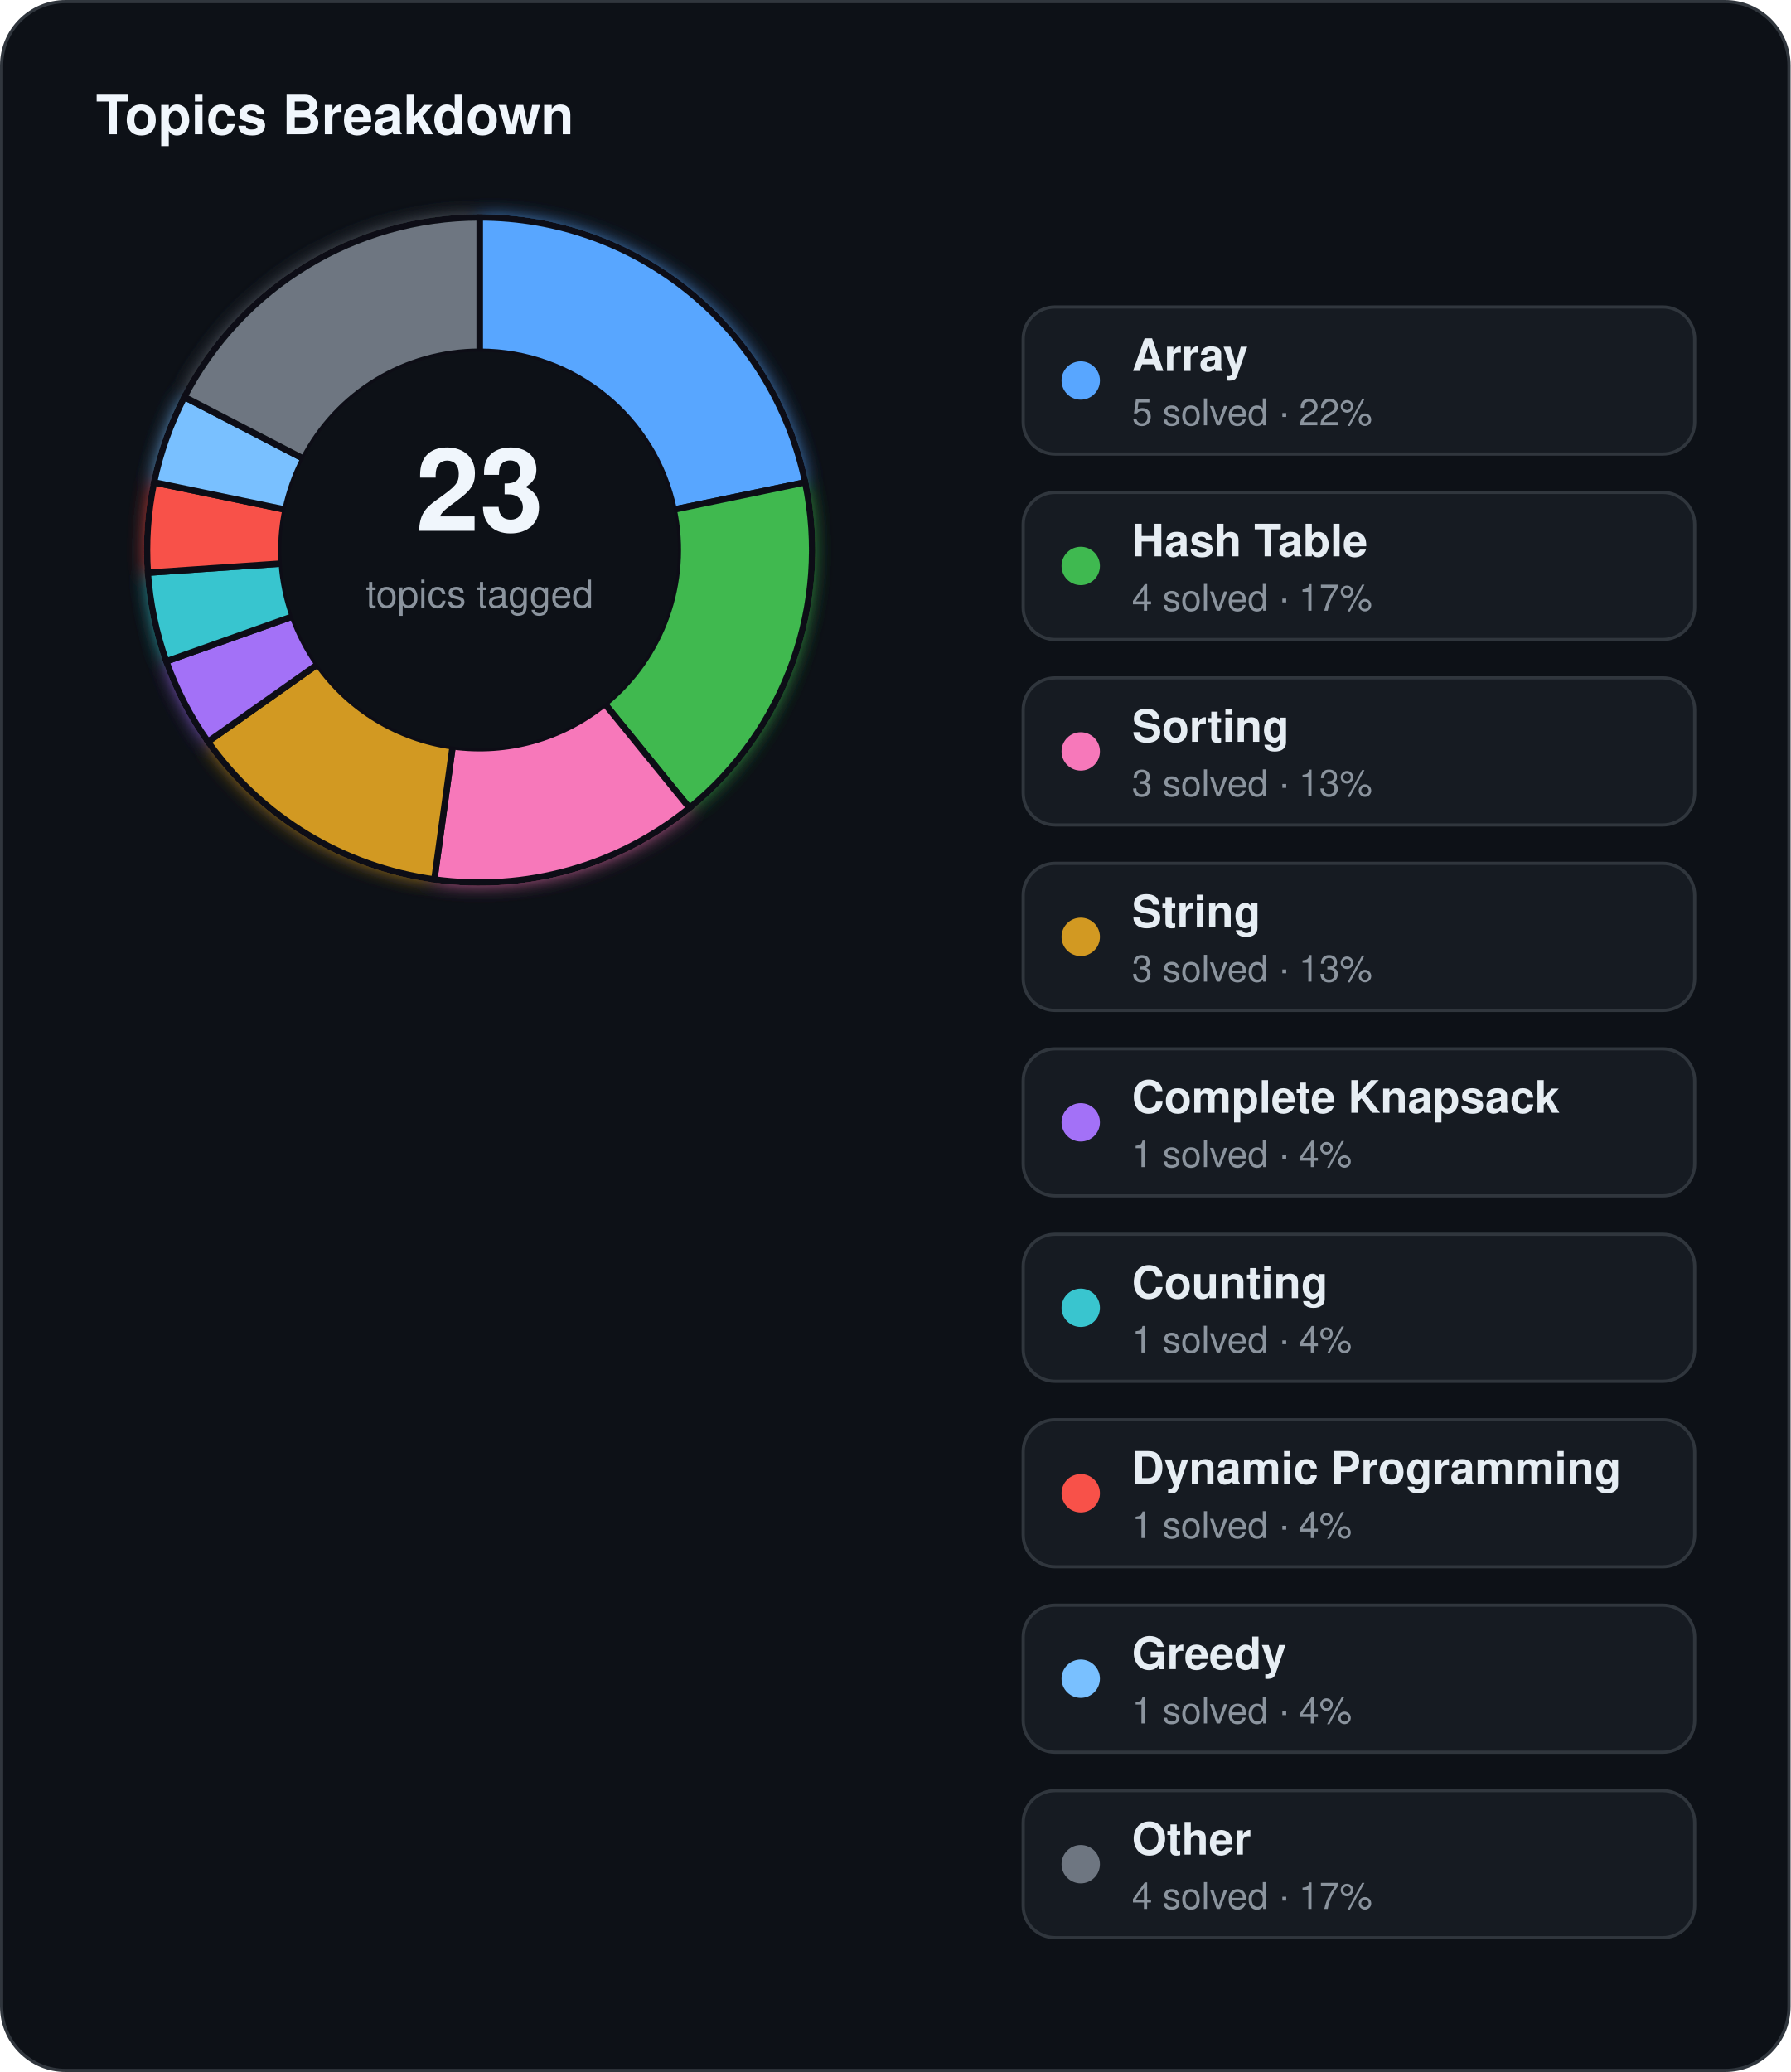
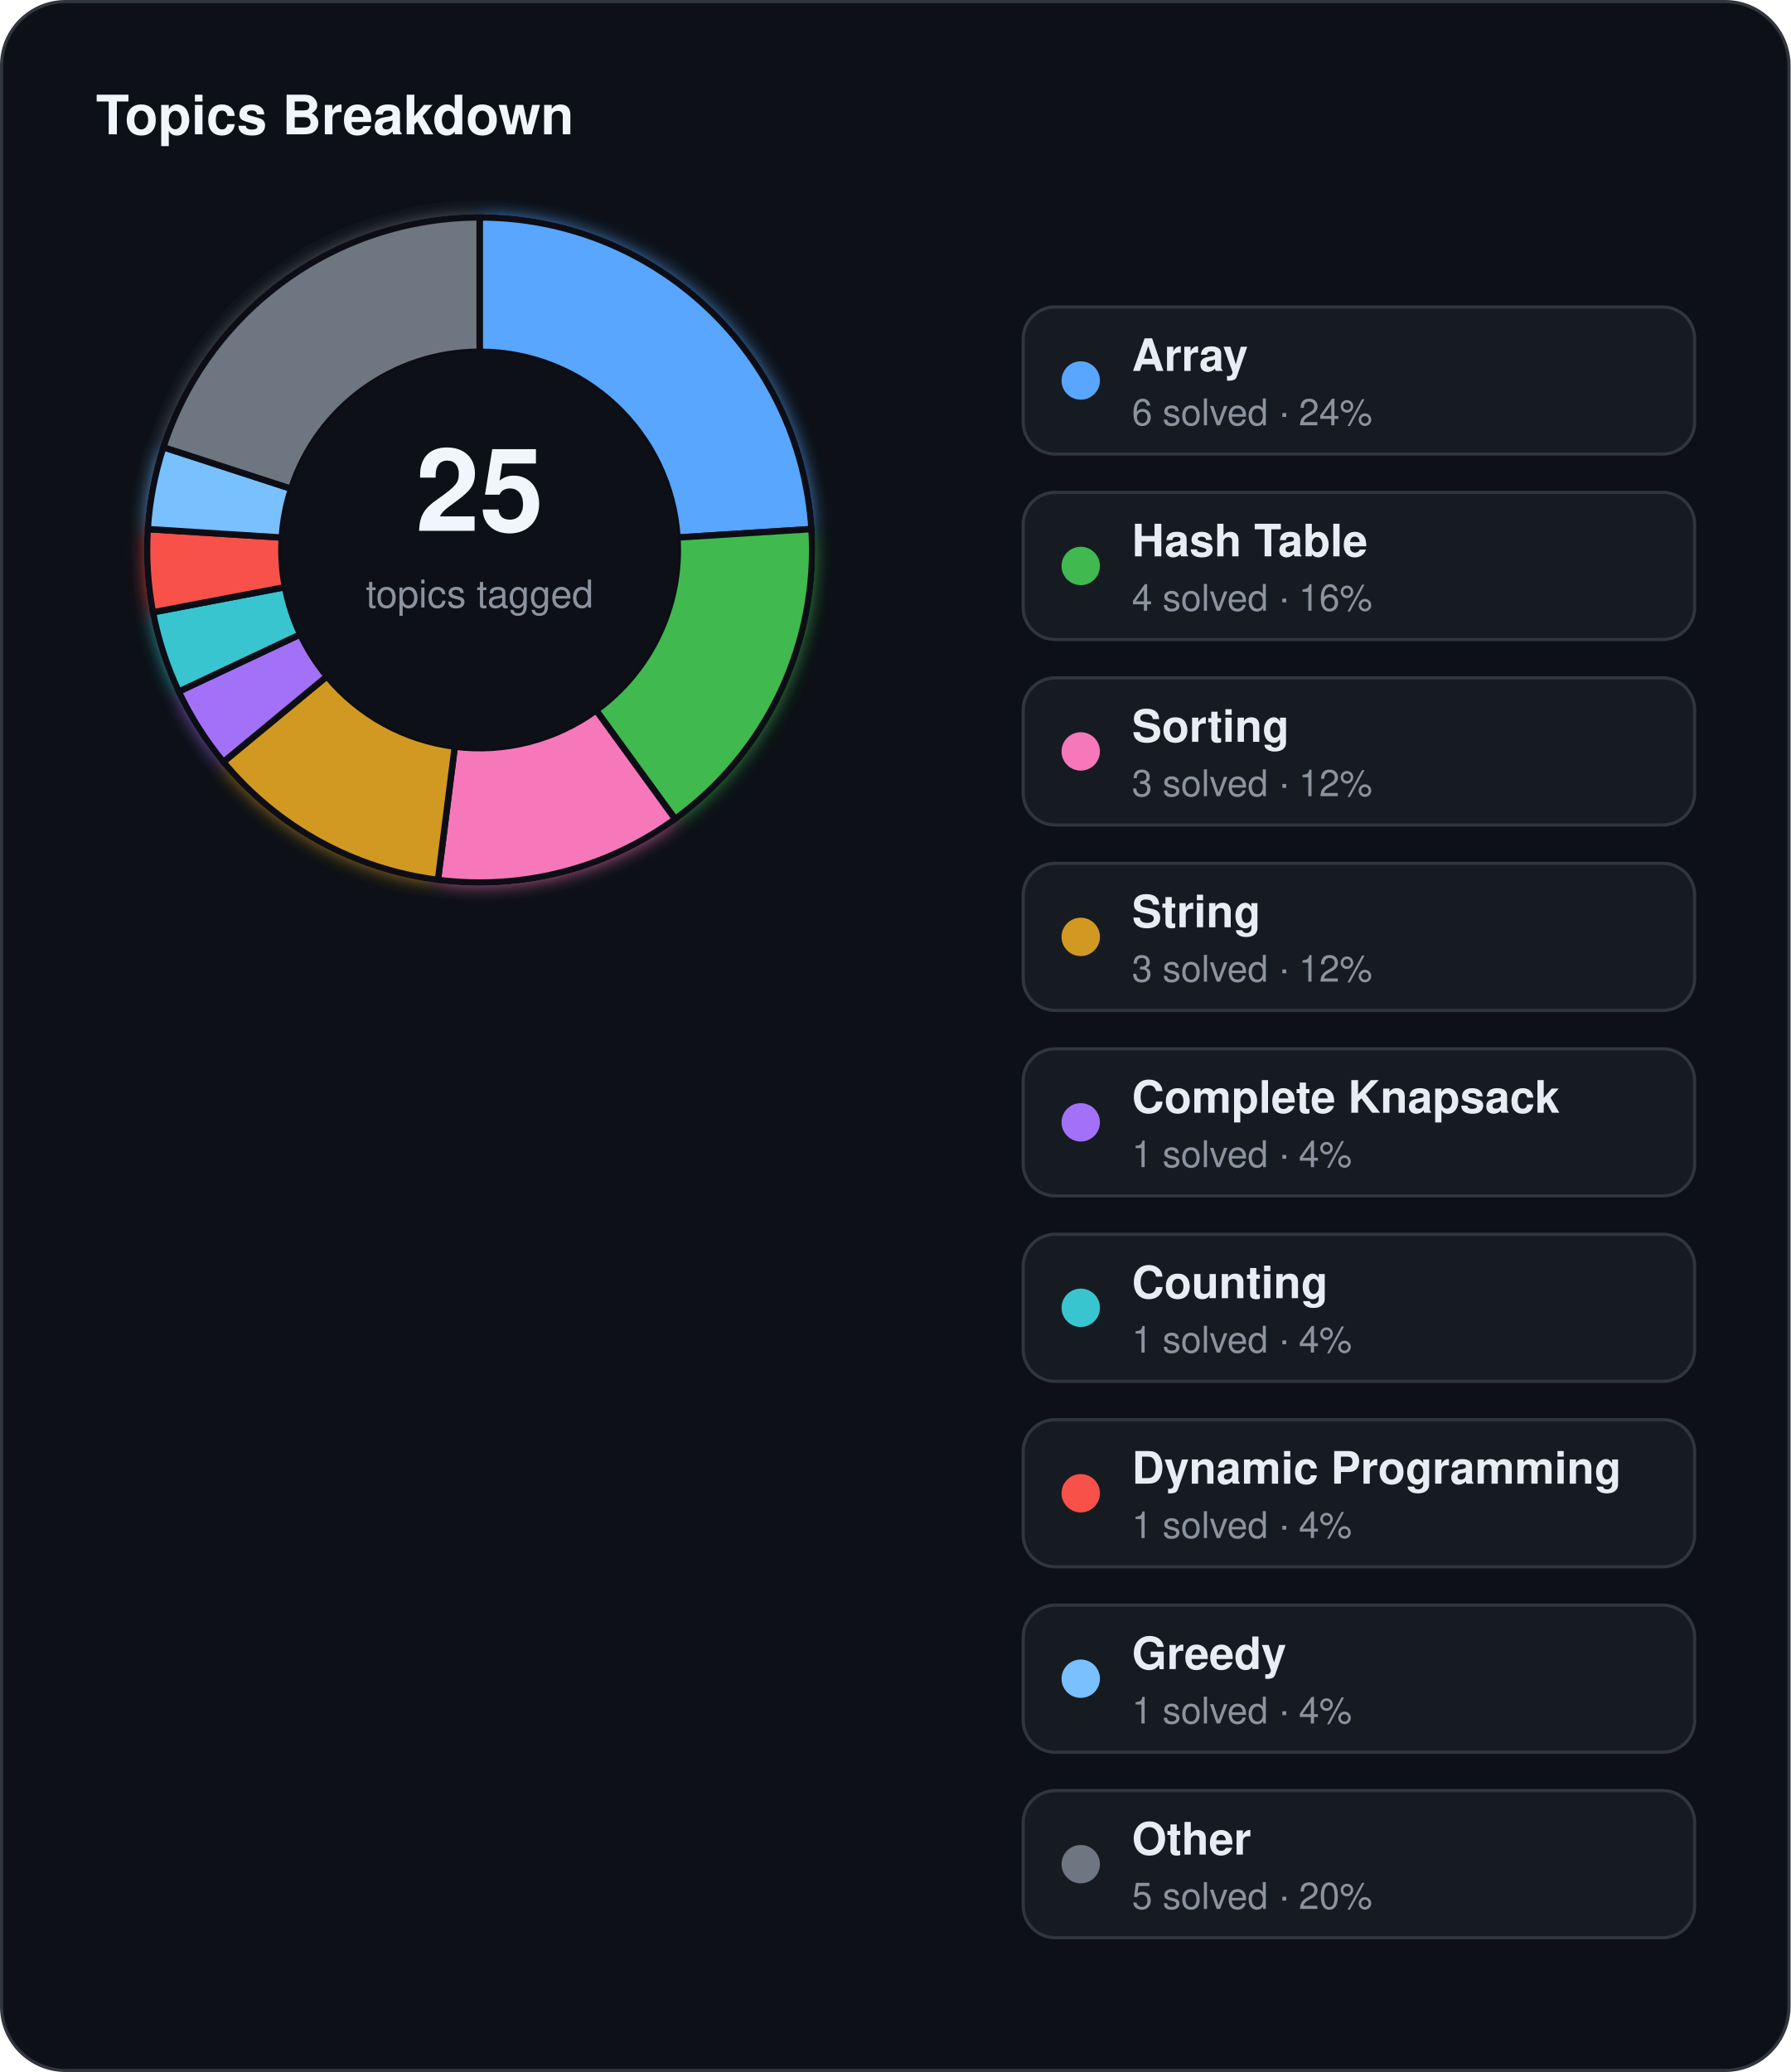
<svg xmlns="http://www.w3.org/2000/svg" width="560" height="648" viewBox="0 0 560 648">
  <defs>
    <filter id="topics-glow" x="-60%" y="-60%" width="220%" height="220%">
      <feGaussianBlur stdDeviation="3" result="blur" />
      <feMerge>
        <feMergeNode in="blur" />
        <feMergeNode in="SourceGraphic" />
      </feMerge>
    </filter>
  </defs>
  <rect x="0.5" y="0.5" width="559" height="647" rx="20" fill="#0d1117" stroke="#30363d" stroke-width="1" />
  <text x="30" y="42" fill="#f0f6fc" font-family="Segoe UI, Helvetica, Arial, sans-serif" font-size="17" font-weight="700">Topics Breakdown</text>
  <g filter="url(#topics-glow)">
-     <path d="M 150.00,68.00 A 104,104 0 0 1 251.82,150.84 L 210.70,159.39 A 62,62 0 0 0 150.00,110.00 Z" fill="#58a6ff" stroke="#0d1117" stroke-width="2" />
-     <path d="M 251.82,150.84 A 104,104 0 0 1 215.63,252.67 L 189.13,220.09 A 62,62 0 0 0 210.70,159.39 Z" fill="#3fb950" stroke="#0d1117" stroke-width="2" />
-     <path d="M 215.63,252.67 A 104,104 0 0 1 135.84,275.03 L 141.56,233.42 A 62,62 0 0 0 189.13,220.09 Z" fill="#f778ba" stroke="#0d1117" stroke-width="2" />
-     <path d="M 135.84,275.03 A 104,104 0 0 1 65.04,231.97 L 99.35,207.75 A 62,62 0 0 0 141.56,233.42 Z" fill="#d29922" stroke="#0d1117" stroke-width="2" />
-     <path d="M 65.04,231.97 A 104,104 0 0 1 52.00,206.83 L 91.58,192.76 A 62,62 0 0 0 99.35,207.75 Z" fill="#a371f7" stroke="#0d1117" stroke-width="2" />
-     <path d="M 52.00,206.83 A 104,104 0 0 1 46.24,179.10 L 88.14,176.23 A 62,62 0 0 0 91.58,192.76 Z" fill="#39c5cf" stroke="#0d1117" stroke-width="2" />
-     <path d="M 46.24,179.10 A 104,104 0 0 1 48.18,150.84 L 89.30,159.39 A 62,62 0 0 0 88.14,176.23 Z" fill="#f85149" stroke="#0d1117" stroke-width="2" />
-     <path d="M 48.18,150.84 A 104,104 0 0 1 57.66,124.15 L 94.95,143.48 A 62,62 0 0 0 89.30,159.39 Z" fill="#79c0ff" stroke="#0d1117" stroke-width="2" />
-     <path d="M 57.66,124.15 A 104,104 0 0 1 150.00,68.00 L 150.00,110.00 A 62,62 0 0 0 94.95,143.48 Z" fill="#6e7681" stroke="#0d1117" stroke-width="2" />
+     <path d="M 150.00,68.00 A 104,104 0 0 1 253.79,165.47 L 211.88,168.11 A 62,62 0 0 0 150.00,110.00 Z" fill="#58a6ff" stroke="#0d1117" stroke-width="2" />
+     <path d="M 253.79,165.47 A 104,104 0 0 1 211.13,256.14 L 186.44,222.16 A 62,62 0 0 0 211.88,168.11 Z" fill="#3fb950" stroke="#0d1117" stroke-width="2" />
+     <path d="M 211.13,256.14 A 104,104 0 0 1 136.97,275.18 L 142.23,233.51 A 62,62 0 0 0 186.44,222.16 Z" fill="#f778ba" stroke="#0d1117" stroke-width="2" />
+     <path d="M 136.97,275.18 A 104,104 0 0 1 69.87,238.29 L 102.23,211.52 A 62,62 0 0 0 142.23,233.51 Z" fill="#d29922" stroke="#0d1117" stroke-width="2" />
+     <path d="M 69.87,238.29 A 104,104 0 0 1 55.90,216.28 L 93.90,198.40 A 62,62 0 0 0 102.23,211.52 Z" fill="#a371f7" stroke="#0d1117" stroke-width="2" />
+     <path d="M 55.90,216.28 A 104,104 0 0 1 47.84,191.49 L 89.10,183.62 A 62,62 0 0 0 93.90,198.40 Z" fill="#39c5cf" stroke="#0d1117" stroke-width="2" />
+     <path d="M 47.84,191.49 A 104,104 0 0 1 46.21,165.47 L 88.12,168.11 A 62,62 0 0 0 89.10,183.62 Z" fill="#f85149" stroke="#0d1117" stroke-width="2" />
+     <path d="M 46.21,165.47 A 104,104 0 0 1 51.09,139.86 L 91.03,152.84 A 62,62 0 0 0 88.12,168.11 Z" fill="#79c0ff" stroke="#0d1117" stroke-width="2" />
+     <path d="M 51.09,139.86 A 104,104 0 0 1 150.00,68.00 L 150.00,110.00 A 62,62 0 0 0 91.03,152.84 Z" fill="#6e7681" stroke="#0d1117" stroke-width="2" />
  </g>
  <circle cx="150" cy="172" r="62" fill="#0d1117" />
-   <text x="150" y="166" text-anchor="middle" fill="#f0f6fc" font-family="Segoe UI, Helvetica, Arial, sans-serif" font-size="36" font-weight="700">23</text>
+   <text x="150" y="166" text-anchor="middle" fill="#f0f6fc" font-family="Segoe UI, Helvetica, Arial, sans-serif" font-size="36" font-weight="700">25</text>
  <text x="150" y="190" text-anchor="middle" fill="#8b949e" font-family="Segoe UI, Helvetica, Arial, sans-serif" font-size="12">topics tagged</text>
  <rect x="320" y="96" width="210" height="46" rx="10" fill="#161b22" stroke="#30363d" stroke-width="1" />
  <circle cx="338" cy="119" r="6" fill="#58a6ff" />
  <text x="354" y="116" fill="#e6edf3" font-family="Segoe UI, Helvetica, Arial, sans-serif" font-size="14" font-weight="600">Array</text>
-   <text x="354" y="133" fill="#8b949e" font-family="Segoe UI, Helvetica, Arial, sans-serif" font-size="11.5">5 solved · 22%</text>
+   <text x="354" y="133" fill="#8b949e" font-family="Segoe UI, Helvetica, Arial, sans-serif" font-size="11.5">6 solved · 24%</text>
  <rect x="320" y="154" width="210" height="46" rx="10" fill="#161b22" stroke="#30363d" stroke-width="1" />
  <circle cx="338" cy="177" r="6" fill="#3fb950" />
  <text x="354" y="174" fill="#e6edf3" font-family="Segoe UI, Helvetica, Arial, sans-serif" font-size="14" font-weight="600">Hash Table</text>
-   <text x="354" y="191" fill="#8b949e" font-family="Segoe UI, Helvetica, Arial, sans-serif" font-size="11.5">4 solved · 17%</text>
+   <text x="354" y="191" fill="#8b949e" font-family="Segoe UI, Helvetica, Arial, sans-serif" font-size="11.5">4 solved · 16%</text>
  <rect x="320" y="212" width="210" height="46" rx="10" fill="#161b22" stroke="#30363d" stroke-width="1" />
  <circle cx="338" cy="235" r="6" fill="#f778ba" />
  <text x="354" y="232" fill="#e6edf3" font-family="Segoe UI, Helvetica, Arial, sans-serif" font-size="14" font-weight="600">Sorting</text>
-   <text x="354" y="249" fill="#8b949e" font-family="Segoe UI, Helvetica, Arial, sans-serif" font-size="11.5">3 solved · 13%</text>
+   <text x="354" y="249" fill="#8b949e" font-family="Segoe UI, Helvetica, Arial, sans-serif" font-size="11.5">3 solved · 12%</text>
  <rect x="320" y="270" width="210" height="46" rx="10" fill="#161b22" stroke="#30363d" stroke-width="1" />
  <circle cx="338" cy="293" r="6" fill="#d29922" />
  <text x="354" y="290" fill="#e6edf3" font-family="Segoe UI, Helvetica, Arial, sans-serif" font-size="14" font-weight="600">String</text>
-   <text x="354" y="307" fill="#8b949e" font-family="Segoe UI, Helvetica, Arial, sans-serif" font-size="11.5">3 solved · 13%</text>
+   <text x="354" y="307" fill="#8b949e" font-family="Segoe UI, Helvetica, Arial, sans-serif" font-size="11.5">3 solved · 12%</text>
  <rect x="320" y="328" width="210" height="46" rx="10" fill="#161b22" stroke="#30363d" stroke-width="1" />
  <circle cx="338" cy="351" r="6" fill="#a371f7" />
  <text x="354" y="348" fill="#e6edf3" font-family="Segoe UI, Helvetica, Arial, sans-serif" font-size="14" font-weight="600">Complete Knapsack</text>
  <text x="354" y="365" fill="#8b949e" font-family="Segoe UI, Helvetica, Arial, sans-serif" font-size="11.5">1 solved · 4%</text>
  <rect x="320" y="386" width="210" height="46" rx="10" fill="#161b22" stroke="#30363d" stroke-width="1" />
  <circle cx="338" cy="409" r="6" fill="#39c5cf" />
  <text x="354" y="406" fill="#e6edf3" font-family="Segoe UI, Helvetica, Arial, sans-serif" font-size="14" font-weight="600">Counting</text>
  <text x="354" y="423" fill="#8b949e" font-family="Segoe UI, Helvetica, Arial, sans-serif" font-size="11.5">1 solved · 4%</text>
  <rect x="320" y="444" width="210" height="46" rx="10" fill="#161b22" stroke="#30363d" stroke-width="1" />
  <circle cx="338" cy="467" r="6" fill="#f85149" />
  <text x="354" y="464" fill="#e6edf3" font-family="Segoe UI, Helvetica, Arial, sans-serif" font-size="14" font-weight="600">Dynamic Programming</text>
  <text x="354" y="481" fill="#8b949e" font-family="Segoe UI, Helvetica, Arial, sans-serif" font-size="11.5">1 solved · 4%</text>
  <rect x="320" y="502" width="210" height="46" rx="10" fill="#161b22" stroke="#30363d" stroke-width="1" />
  <circle cx="338" cy="525" r="6" fill="#79c0ff" />
  <text x="354" y="522" fill="#e6edf3" font-family="Segoe UI, Helvetica, Arial, sans-serif" font-size="14" font-weight="600">Greedy</text>
  <text x="354" y="539" fill="#8b949e" font-family="Segoe UI, Helvetica, Arial, sans-serif" font-size="11.5">1 solved · 4%</text>
  <rect x="320" y="560" width="210" height="46" rx="10" fill="#161b22" stroke="#30363d" stroke-width="1" />
  <circle cx="338" cy="583" r="6" fill="#6e7681" />
  <text x="354" y="580" fill="#e6edf3" font-family="Segoe UI, Helvetica, Arial, sans-serif" font-size="14" font-weight="600">Other</text>
-   <text x="354" y="597" fill="#8b949e" font-family="Segoe UI, Helvetica, Arial, sans-serif" font-size="11.5">4 solved · 17%</text>
+   <text x="354" y="597" fill="#8b949e" font-family="Segoe UI, Helvetica, Arial, sans-serif" font-size="11.5">5 solved · 20%</text>
</svg>
